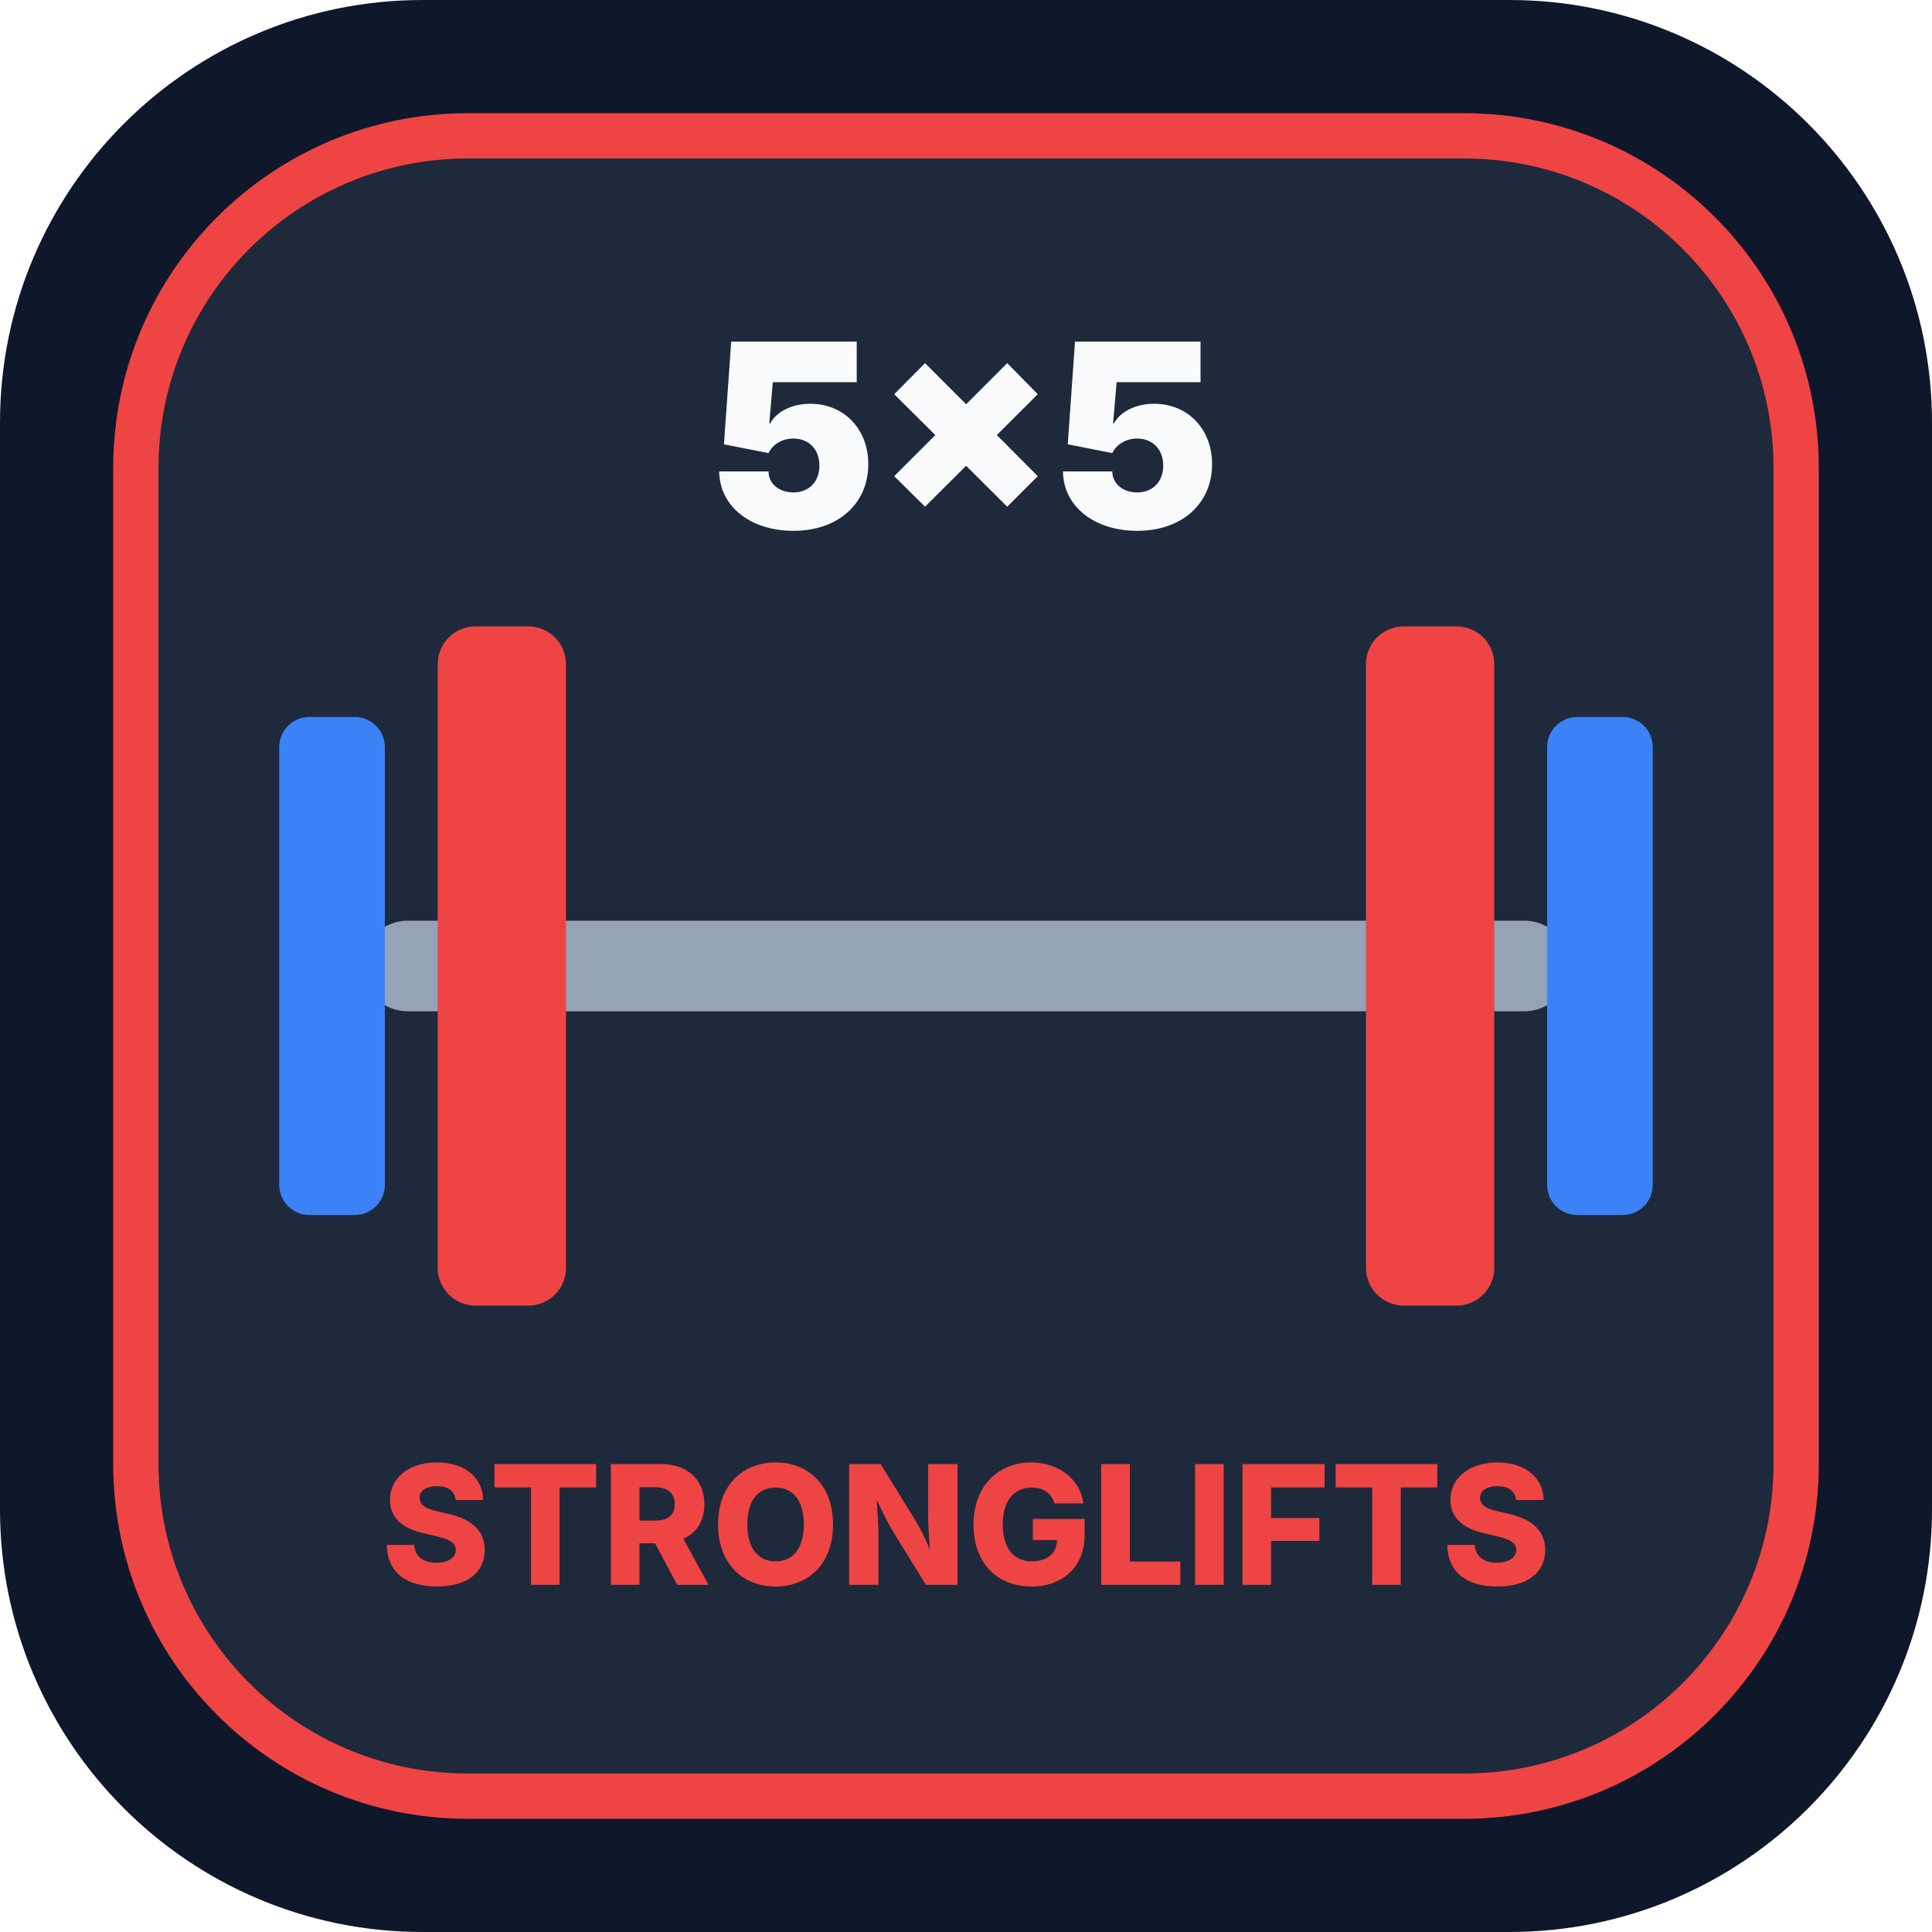
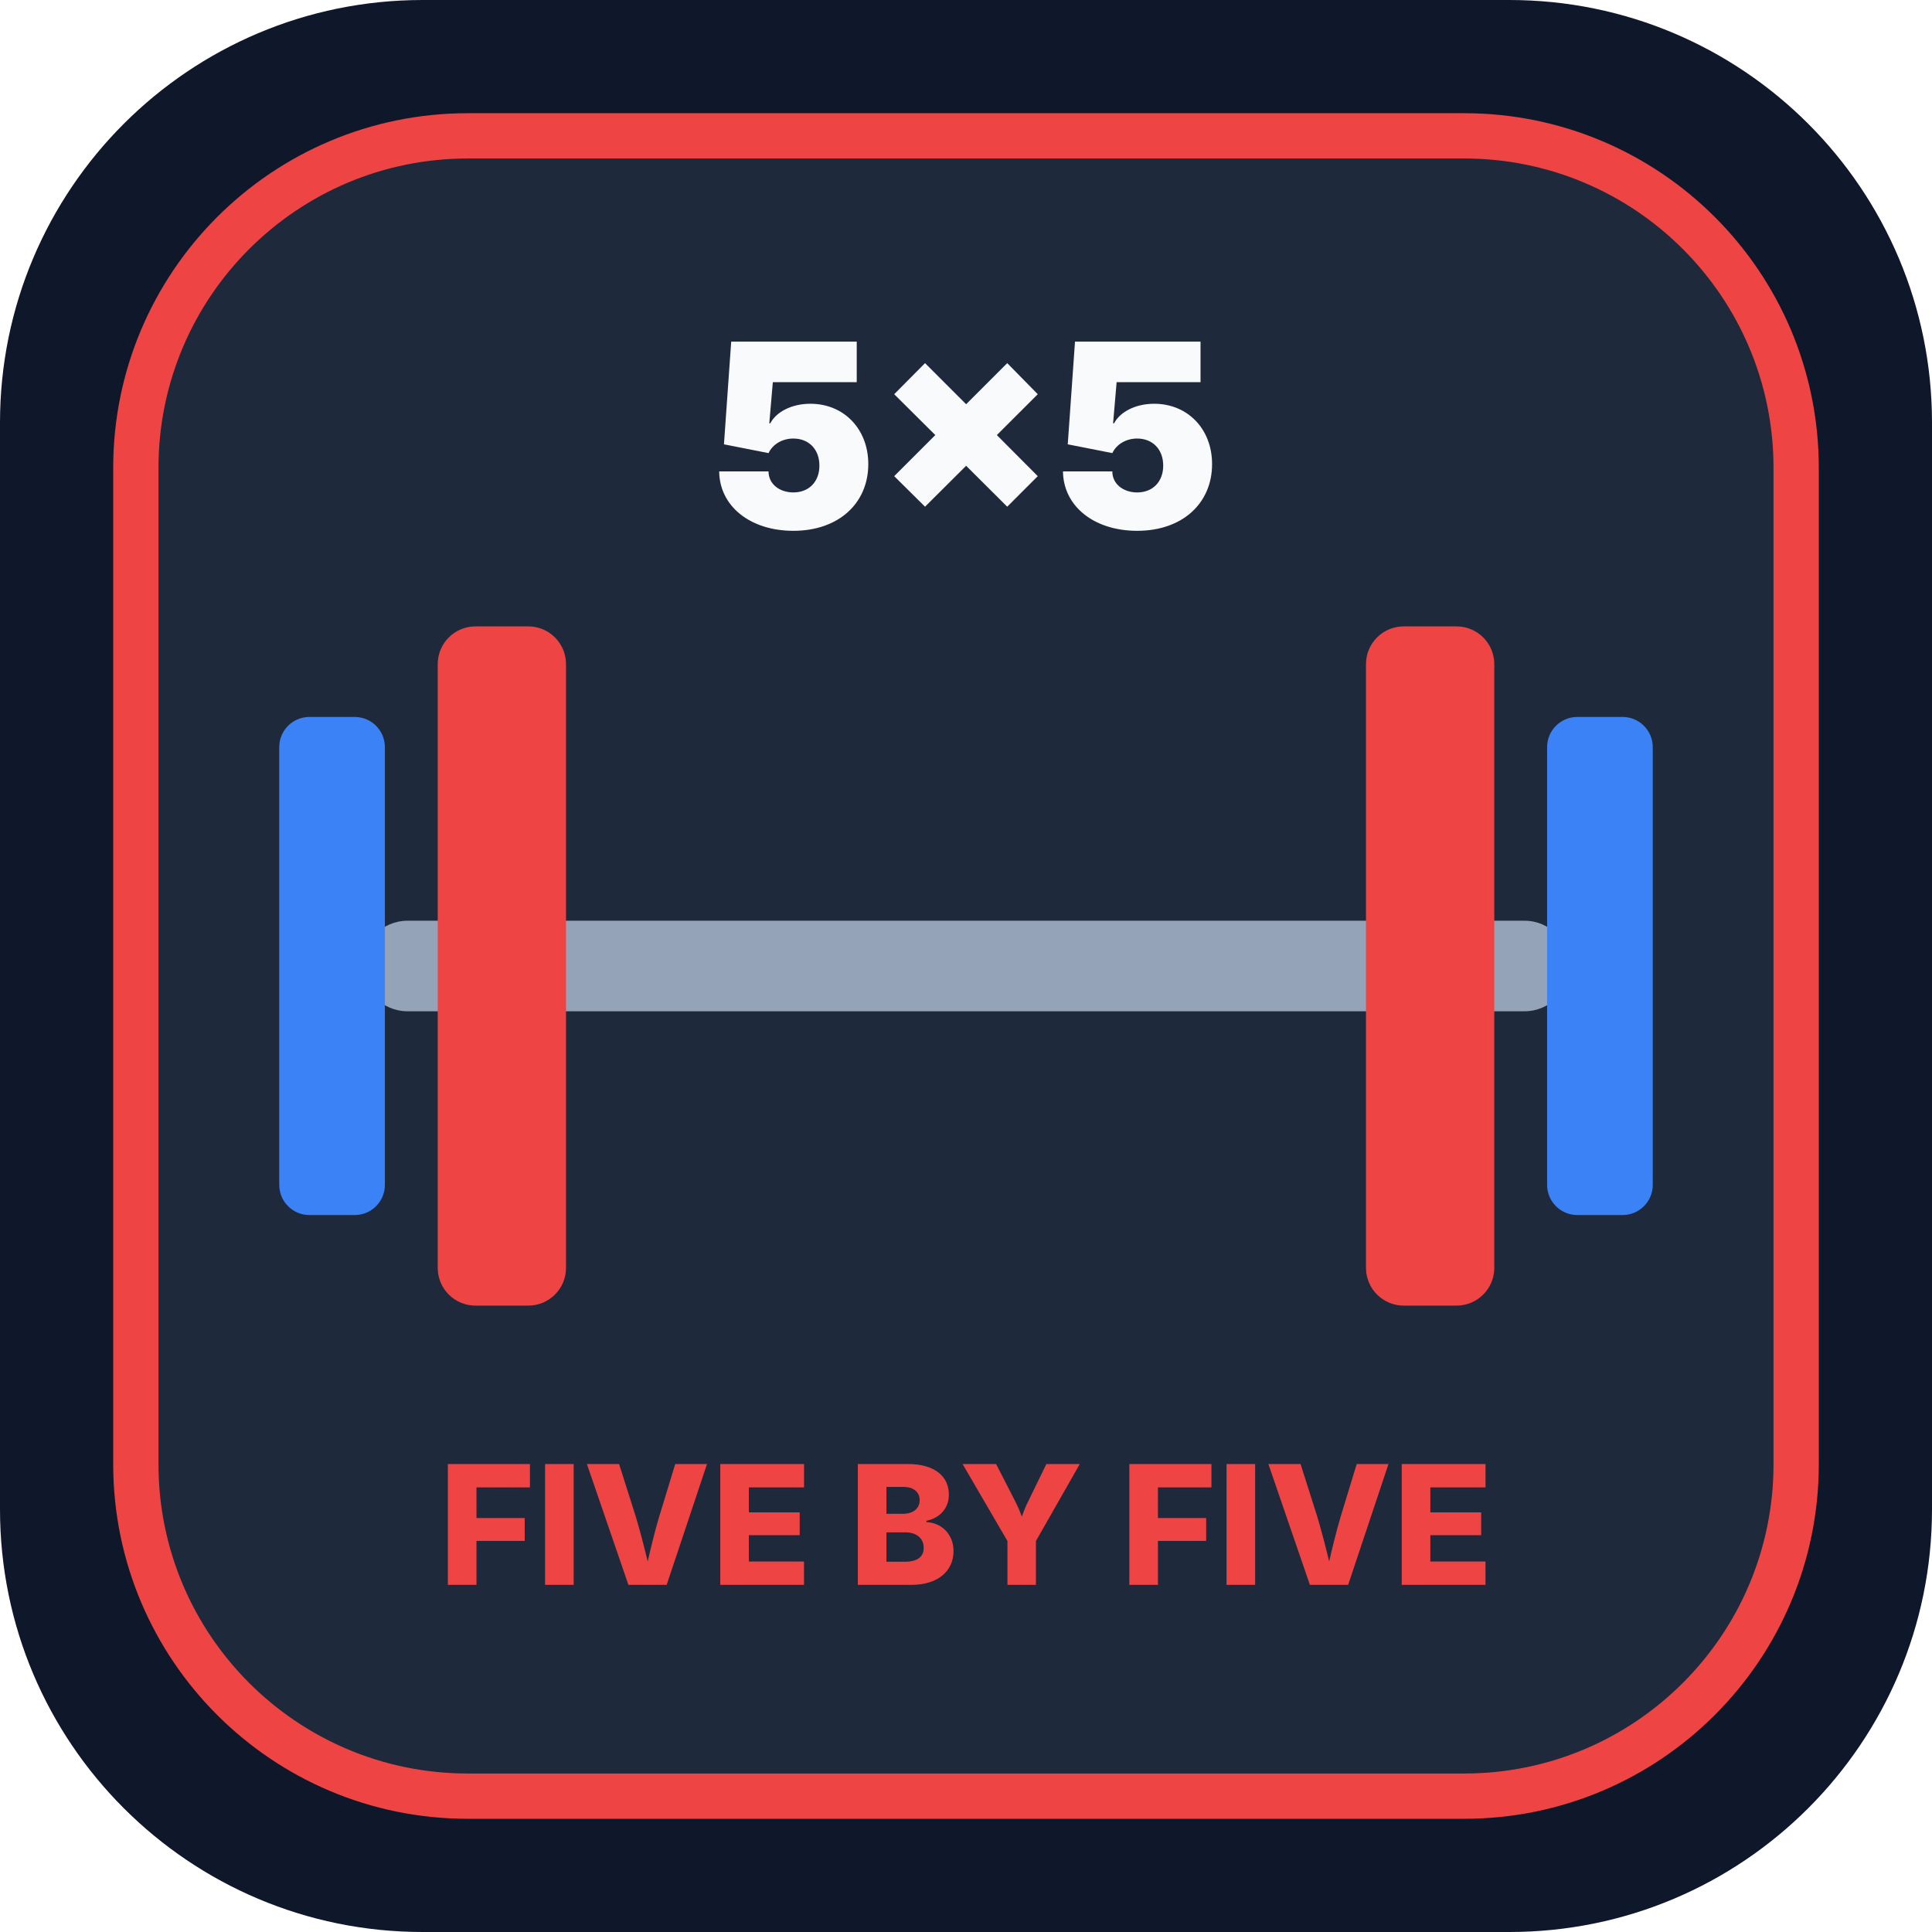
<svg xmlns="http://www.w3.org/2000/svg" viewBox="0 0 512 512">
  <rect width="512" height="512" rx="112" fill="#0F172A" />
  <rect x="36" y="36" width="440" height="440" rx="88" fill="#1E293B" stroke="#EF4444" stroke-width="12" />
  <rect x="96" y="244" width="320" height="24" rx="12" fill="#94A3B8" />
  <rect x="116" y="166" width="34" height="180" rx="10" fill="#EF4444" />
  <rect x="74" y="190" width="28" height="132" rx="8" fill="#3B82F6" />
  <rect x="362" y="166" width="34" height="180" rx="10" fill="#EF4444" />
  <rect x="410" y="190" width="28" height="132" rx="8" fill="#3B82F6" />
  <text x="256" y="140" font-family="system-ui, -apple-system, sans-serif" font-size="68" font-weight="900" fill="#F8FAFC" text-anchor="middle">5×5</text>
-   <text x="256" y="420" font-family="system-ui, -apple-system, sans-serif" font-size="44" font-weight="800" fill="#EF4444" text-anchor="middle">STRONGLIFTS</text>
+   <text x="256" y="420" font-family="system-ui, -apple-system, sans-serif" font-size="44" font-weight="800" fill="#EF4444" text-anchor="middle">FIVE BY FIVE</text>
</svg>
